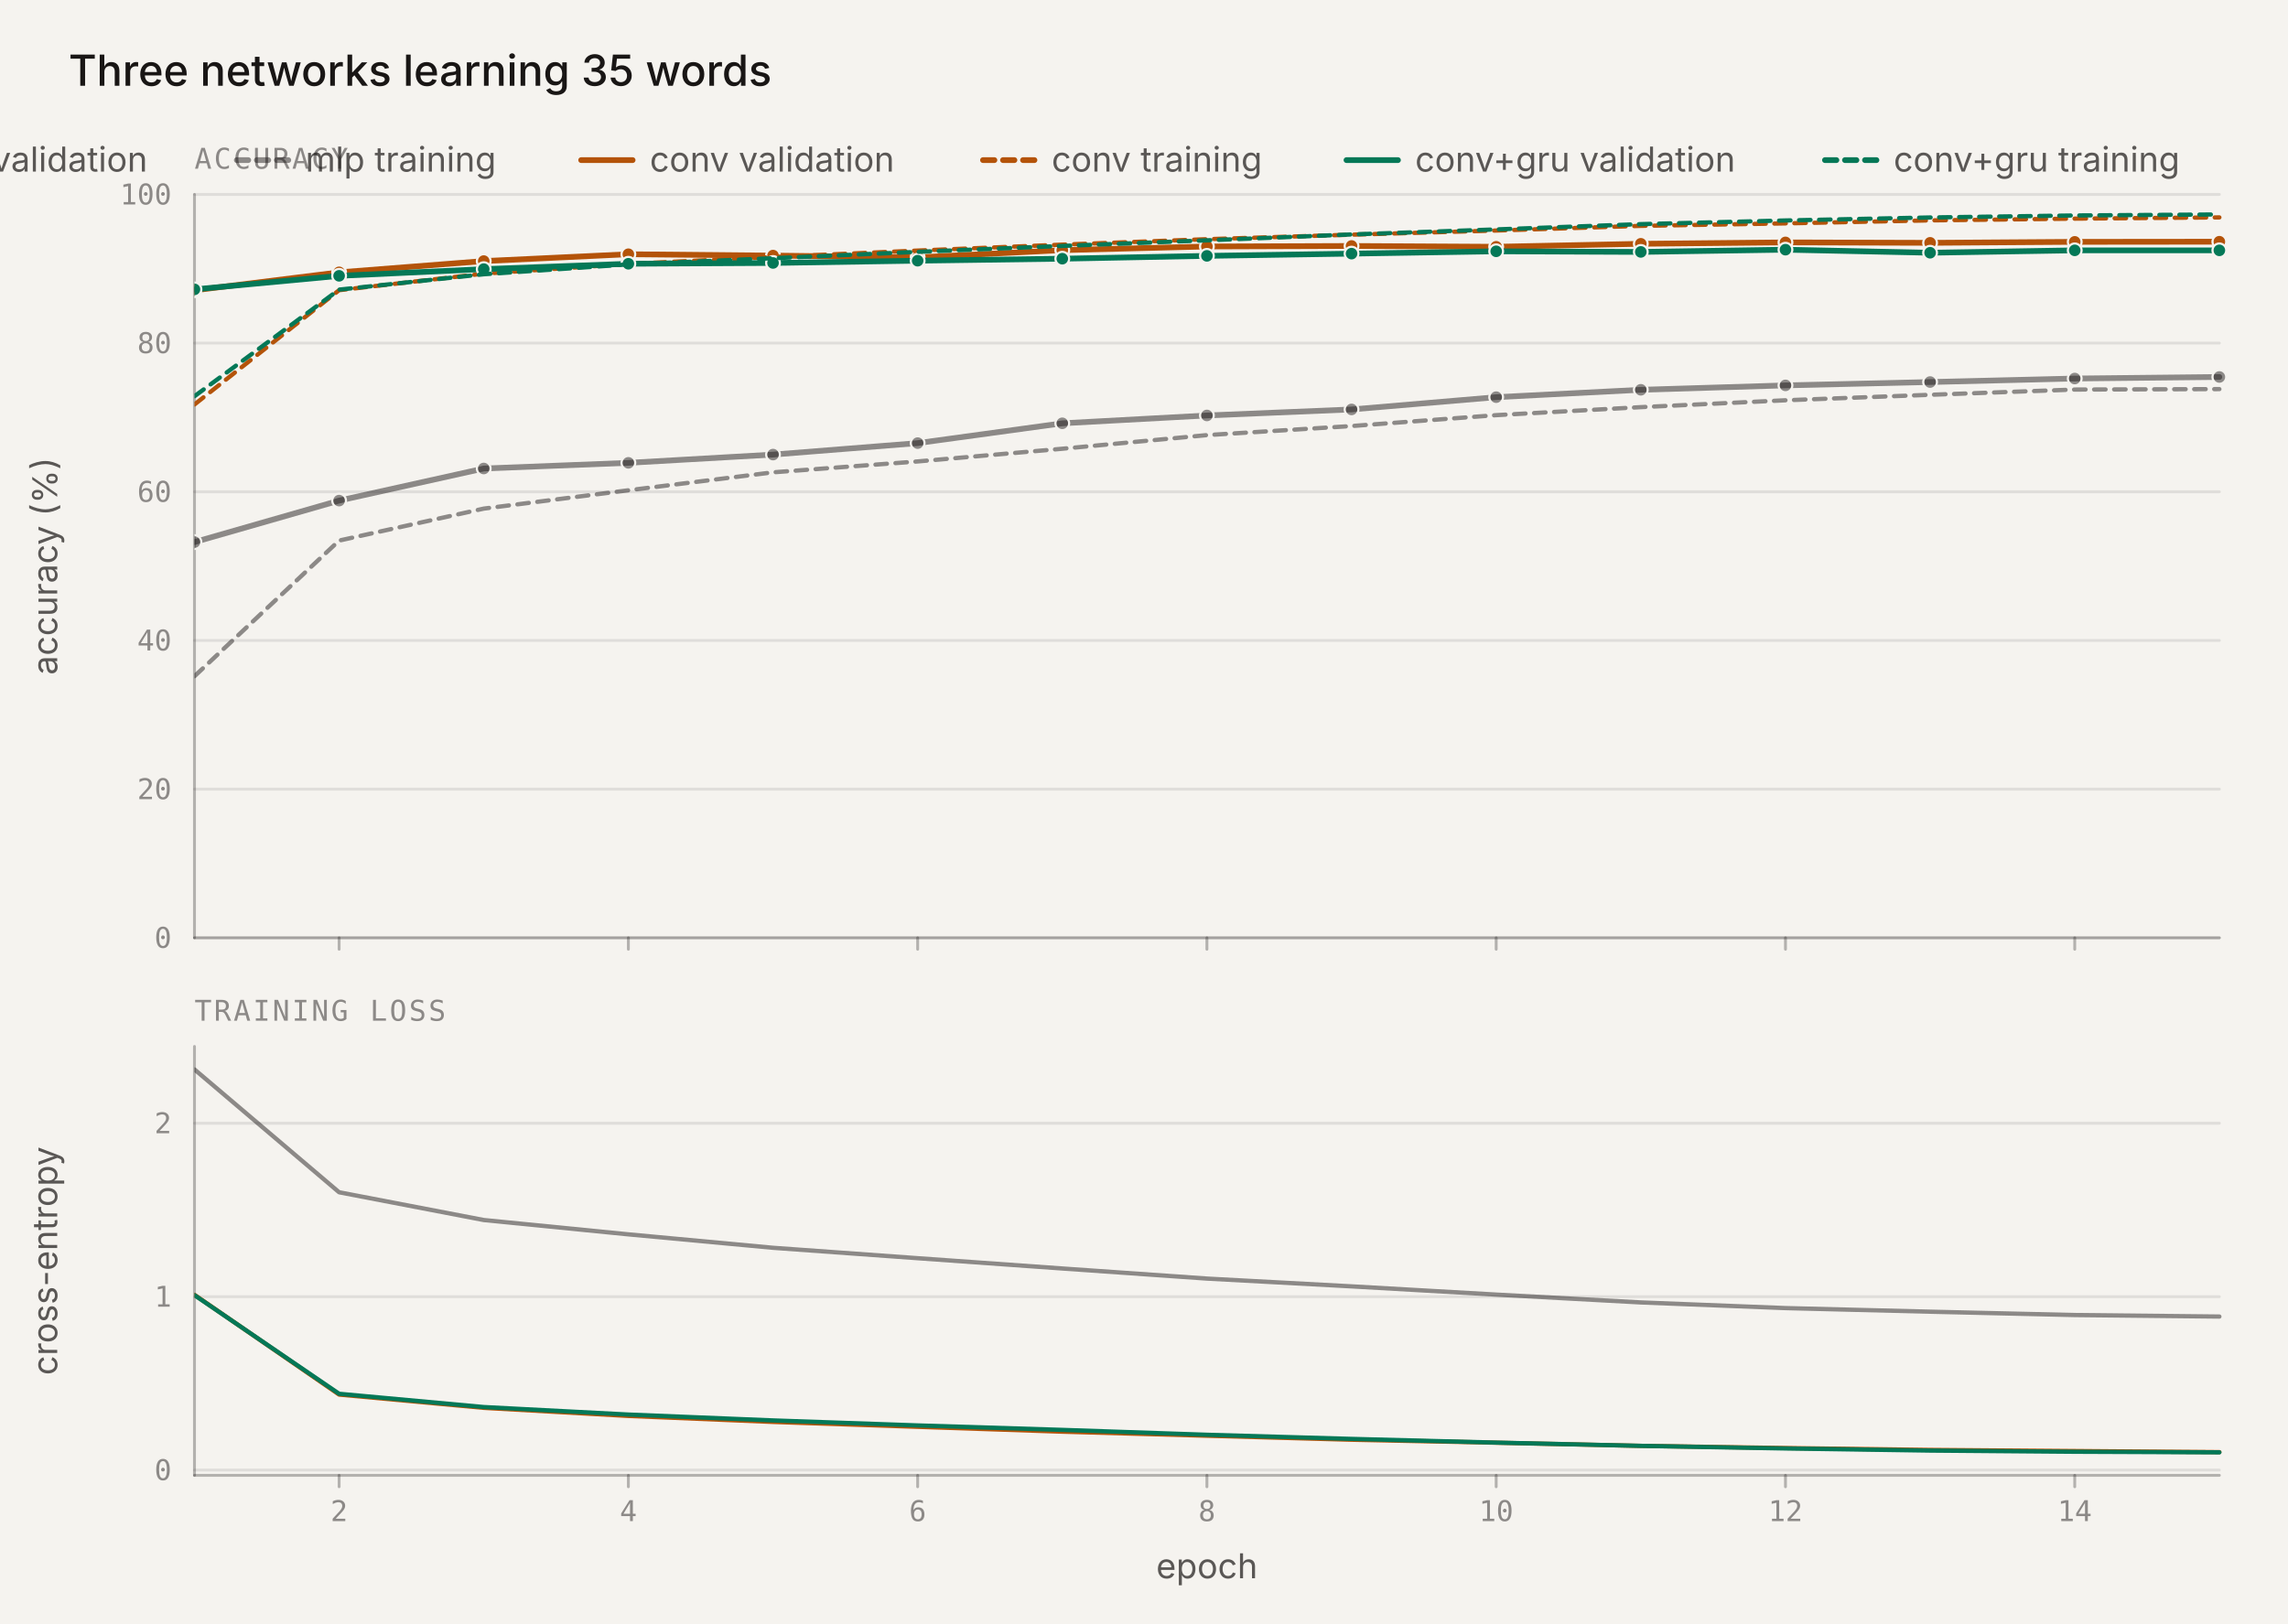
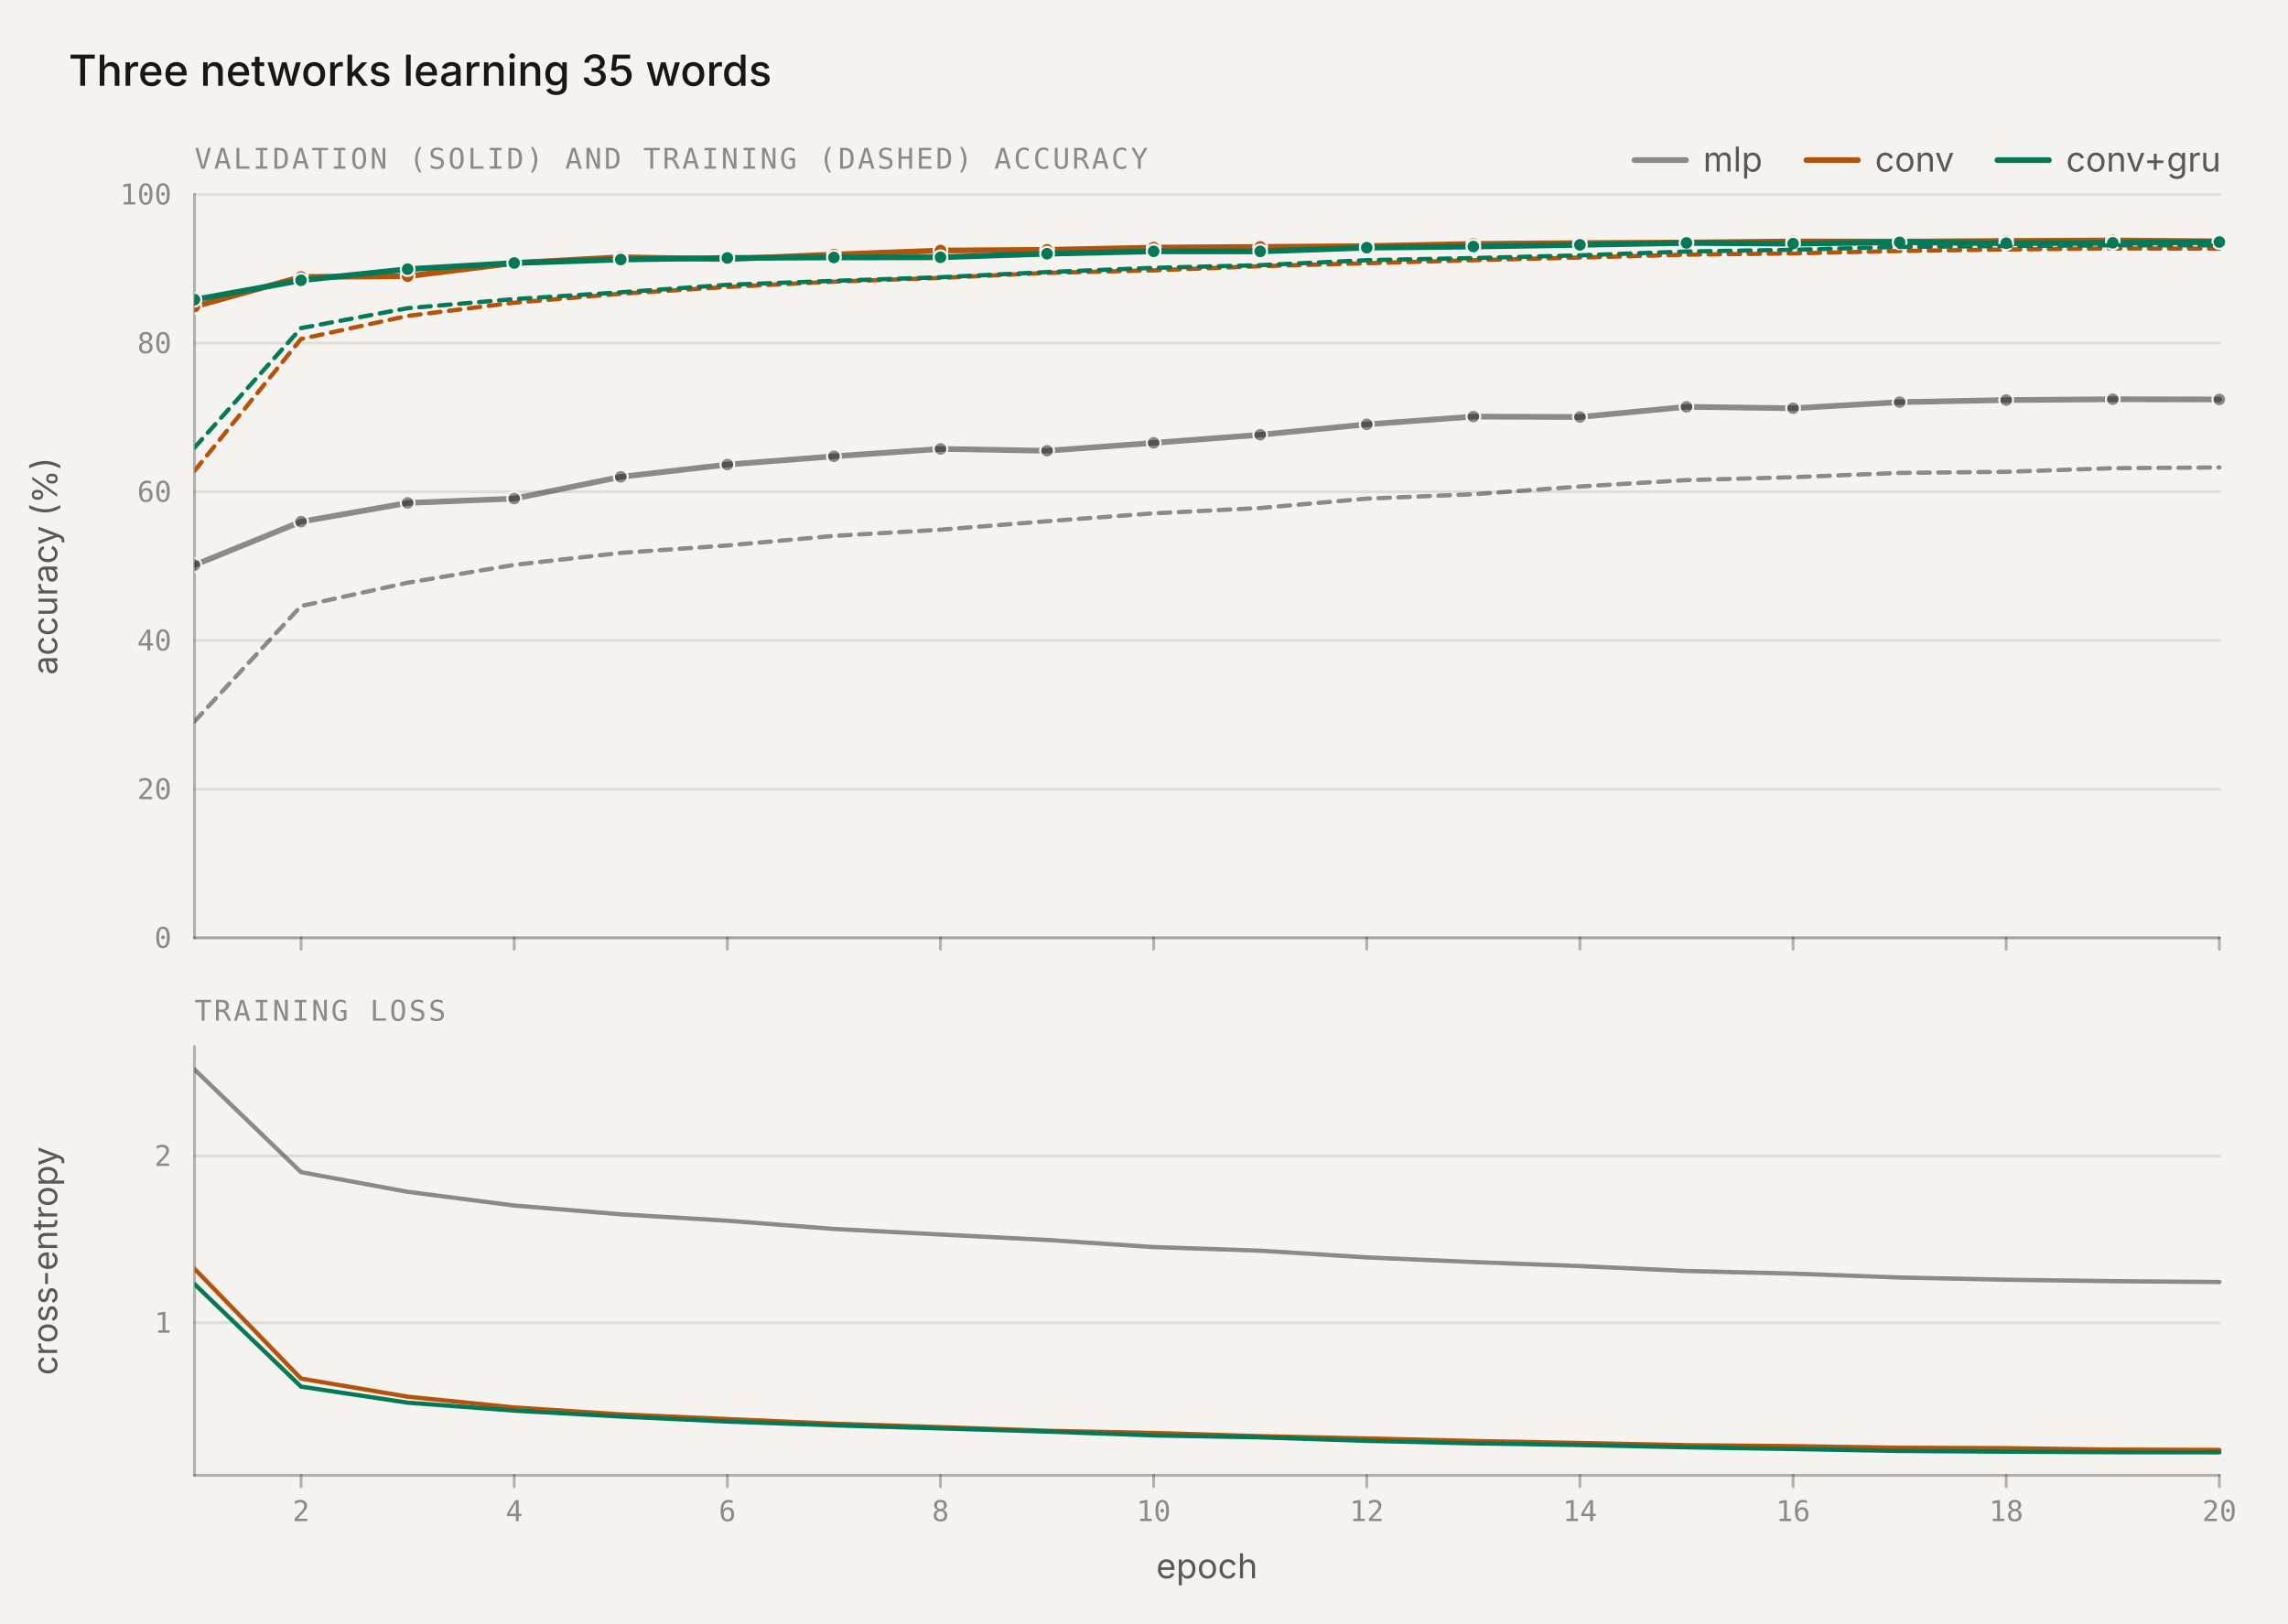
<svg xmlns="http://www.w3.org/2000/svg" width="800" height="568" viewBox="0 0 800 568" role="img">
  <rect width="100%" height="100%" fill="#F5F3EF" />
  <text x="24" y="30" font-family="Geist, Inter, system-ui, -apple-system, 'Segoe UI', sans-serif" font-size="15" font-weight="500" fill="#191615">Three networks learning 35 words</text>
-   <text x="68" y="59" font-family="'Geist Mono', ui-monospace, SFMono-Regular, Menlo, monospace" font-size="10" letter-spacing=".08em" fill="rgba(25,22,21,.48)">ACCURACY</text>
-   <text x="662.1" y="60" font-family="Geist, Inter, system-ui, -apple-system, 'Segoe UI', sans-serif" font-size="12" fill="rgba(25,22,21,.70)">conv+gru training</text>
-   <line x1="638.1" y1="56" x2="656.1" y2="56" stroke="#047857" stroke-width="2" stroke-linecap="round" stroke-dasharray="4 3" />
-   <text x="494.8" y="60" font-family="Geist, Inter, system-ui, -apple-system, 'Segoe UI', sans-serif" font-size="12" fill="rgba(25,22,21,.70)">conv+gru validation</text>
-   <line x1="470.8" y1="56" x2="488.8" y2="56" stroke="#047857" stroke-width="2" stroke-linecap="round" />
-   <text x="367.7" y="60" font-family="Geist, Inter, system-ui, -apple-system, 'Segoe UI', sans-serif" font-size="12" fill="rgba(25,22,21,.70)">conv training</text>
-   <line x1="343.7" y1="56" x2="361.7" y2="56" stroke="#B45309" stroke-width="2" stroke-linecap="round" stroke-dasharray="4 3" />
-   <text x="227.2" y="60" font-family="Geist, Inter, system-ui, -apple-system, 'Segoe UI', sans-serif" font-size="12" fill="rgba(25,22,21,.70)">conv validation</text>
-   <line x1="203.2" y1="56" x2="221.2" y2="56" stroke="#B45309" stroke-width="2" stroke-linecap="round" />
-   <text x="106.8" y="60" font-family="Geist, Inter, system-ui, -apple-system, 'Segoe UI', sans-serif" font-size="12" fill="rgba(25,22,21,.70)">mlp training</text>
-   <line x1="82.8" y1="56" x2="100.8" y2="56" stroke="rgba(25,22,21,.48)" stroke-width="2" stroke-linecap="round" stroke-dasharray="4 3" />
-   <text x="-27" y="60" font-family="Geist, Inter, system-ui, -apple-system, 'Segoe UI', sans-serif" font-size="12" fill="rgba(25,22,21,.70)">mlp validation</text>
-   <line x1="-51" y1="56" x2="-33" y2="56" stroke="rgba(25,22,21,.48)" stroke-width="2" stroke-linecap="round" />
+   <text x="68" y="59" font-family="'Geist Mono', ui-monospace, SFMono-Regular, Menlo, monospace" font-size="10" letter-spacing=".08em" fill="rgba(25,22,21,.48)">VALIDATION (SOLID) AND TRAINING (DASHED) ACCURACY</text>
+   <text x="722.4" y="60" font-family="Geist, Inter, system-ui, -apple-system, 'Segoe UI', sans-serif" font-size="12" fill="rgba(25,22,21,.70)">conv+gru</text>
+   <line x1="698.4" y1="56" x2="716.4" y2="56" stroke="#047857" stroke-width="2" stroke-linecap="round" />
+   <text x="655.6" y="60" font-family="Geist, Inter, system-ui, -apple-system, 'Segoe UI', sans-serif" font-size="12" fill="rgba(25,22,21,.70)">conv</text>
+   <line x1="631.6" y1="56" x2="649.6" y2="56" stroke="#B45309" stroke-width="2" stroke-linecap="round" />
+   <text x="595.5" y="60" font-family="Geist, Inter, system-ui, -apple-system, 'Segoe UI', sans-serif" font-size="12" fill="rgba(25,22,21,.70)">mlp</text>
+   <line x1="571.5" y1="56" x2="589.5" y2="56" stroke="rgba(25,22,21,.48)" stroke-width="2" stroke-linecap="round" />
  <line x1="68" y1="328" x2="776" y2="328" stroke="rgba(25,22,21,.10)" stroke-width="1" stroke-linecap="round" />
  <text x="60" y="331.5" font-family="'Geist Mono', ui-monospace, SFMono-Regular, Menlo, monospace" font-size="10" text-anchor="end" fill="rgba(25,22,21,.48)">0</text>
  <line x1="68" y1="276" x2="776" y2="276" stroke="rgba(25,22,21,.10)" stroke-width="1" stroke-linecap="round" />
  <text x="60" y="279.5" font-family="'Geist Mono', ui-monospace, SFMono-Regular, Menlo, monospace" font-size="10" text-anchor="end" fill="rgba(25,22,21,.48)">20</text>
  <line x1="68" y1="224" x2="776" y2="224" stroke="rgba(25,22,21,.10)" stroke-width="1" stroke-linecap="round" />
  <text x="60" y="227.5" font-family="'Geist Mono', ui-monospace, SFMono-Regular, Menlo, monospace" font-size="10" text-anchor="end" fill="rgba(25,22,21,.48)">40</text>
  <line x1="68" y1="172" x2="776" y2="172" stroke="rgba(25,22,21,.10)" stroke-width="1" stroke-linecap="round" />
  <text x="60" y="175.5" font-family="'Geist Mono', ui-monospace, SFMono-Regular, Menlo, monospace" font-size="10" text-anchor="end" fill="rgba(25,22,21,.48)">60</text>
  <line x1="68" y1="120" x2="776" y2="120" stroke="rgba(25,22,21,.10)" stroke-width="1" stroke-linecap="round" />
  <text x="60" y="123.5" font-family="'Geist Mono', ui-monospace, SFMono-Regular, Menlo, monospace" font-size="10" text-anchor="end" fill="rgba(25,22,21,.48)">80</text>
  <line x1="68" y1="68" x2="776" y2="68" stroke="rgba(25,22,21,.10)" stroke-width="1" stroke-linecap="round" />
  <text x="60" y="71.5" font-family="'Geist Mono', ui-monospace, SFMono-Regular, Menlo, monospace" font-size="10" text-anchor="end" fill="rgba(25,22,21,.48)">100</text>
  <line x1="68" y1="68" x2="68" y2="328" stroke="rgba(25,22,21,.30)" stroke-width="1" stroke-linecap="round" />
  <line x1="68" y1="328" x2="776" y2="328" stroke="rgba(25,22,21,.30)" stroke-width="1" stroke-linecap="round" />
-   <line x1="118.57" y1="328" x2="118.57" y2="332" stroke="rgba(25,22,21,.30)" stroke-width="1" stroke-linecap="round" />
-   <line x1="219.71" y1="328" x2="219.71" y2="332" stroke="rgba(25,22,21,.30)" stroke-width="1" stroke-linecap="round" />
-   <line x1="320.86" y1="328" x2="320.86" y2="332" stroke="rgba(25,22,21,.30)" stroke-width="1" stroke-linecap="round" />
-   <line x1="422" y1="328" x2="422" y2="332" stroke="rgba(25,22,21,.30)" stroke-width="1" stroke-linecap="round" />
-   <line x1="523.14" y1="328" x2="523.14" y2="332" stroke="rgba(25,22,21,.30)" stroke-width="1" stroke-linecap="round" />
-   <line x1="624.29" y1="328" x2="624.29" y2="332" stroke="rgba(25,22,21,.30)" stroke-width="1" stroke-linecap="round" />
-   <line x1="725.43" y1="328" x2="725.43" y2="332" stroke="rgba(25,22,21,.30)" stroke-width="1" stroke-linecap="round" />
+   <line x1="105.26" y1="328" x2="105.26" y2="332" stroke="rgba(25,22,21,.30)" stroke-width="1" stroke-linecap="round" />
+   <line x1="179.79" y1="328" x2="179.79" y2="332" stroke="rgba(25,22,21,.30)" stroke-width="1" stroke-linecap="round" />
+   <line x1="254.32" y1="328" x2="254.32" y2="332" stroke="rgba(25,22,21,.30)" stroke-width="1" stroke-linecap="round" />
+   <line x1="328.84" y1="328" x2="328.84" y2="332" stroke="rgba(25,22,21,.30)" stroke-width="1" stroke-linecap="round" />
+   <line x1="403.37" y1="328" x2="403.37" y2="332" stroke="rgba(25,22,21,.30)" stroke-width="1" stroke-linecap="round" />
+   <line x1="477.89" y1="328" x2="477.89" y2="332" stroke="rgba(25,22,21,.30)" stroke-width="1" stroke-linecap="round" />
+   <line x1="552.42" y1="328" x2="552.42" y2="332" stroke="rgba(25,22,21,.30)" stroke-width="1" stroke-linecap="round" />
+   <line x1="626.95" y1="328" x2="626.95" y2="332" stroke="rgba(25,22,21,.30)" stroke-width="1" stroke-linecap="round" />
+   <line x1="701.47" y1="328" x2="701.47" y2="332" stroke="rgba(25,22,21,.30)" stroke-width="1" stroke-linecap="round" />
+   <line x1="776" y1="328" x2="776" y2="332" stroke="rgba(25,22,21,.30)" stroke-width="1" stroke-linecap="round" />
  <text x="20" y="198" font-family="Geist, Inter, system-ui, -apple-system, 'Segoe UI', sans-serif" font-size="12" text-anchor="middle" fill="rgba(25,22,21,.70)" transform="rotate(-90 20 198)">accuracy (%)</text>
  <clipPath id="clip0">
    <rect x="68" y="65" width="711" height="266" />
  </clipPath>
  <g clip-path="url(#clip0)">
-     <polyline points="68,189.6 118.57,175.09 169.14,163.86 219.71,161.88 270.29,158.99 320.86,154.98 371.43,148.05 422,145.31 472.57,143.2 523.14,138.91 573.71,136.33 624.29,134.79 674.86,133.62 725.43,132.39 776,131.85" fill="none" stroke="rgba(25,22,21,.48)" stroke-width="2" stroke-linecap="round" stroke-linejoin="round" />
-     <circle cx="68" cy="189.6" r="2.4" fill="rgba(25,22,21,.48)" stroke="#F5F3EF" stroke-width="0.75" />
-     <circle cx="118.57" cy="175.09" r="2.4" fill="rgba(25,22,21,.48)" stroke="#F5F3EF" stroke-width="0.75" />
-     <circle cx="169.14" cy="163.86" r="2.4" fill="rgba(25,22,21,.48)" stroke="#F5F3EF" stroke-width="0.75" />
-     <circle cx="219.71" cy="161.88" r="2.4" fill="rgba(25,22,21,.48)" stroke="#F5F3EF" stroke-width="0.75" />
-     <circle cx="270.29" cy="158.99" r="2.4" fill="rgba(25,22,21,.48)" stroke="#F5F3EF" stroke-width="0.75" />
-     <circle cx="320.86" cy="154.98" r="2.4" fill="rgba(25,22,21,.48)" stroke="#F5F3EF" stroke-width="0.75" />
-     <circle cx="371.43" cy="148.05" r="2.4" fill="rgba(25,22,21,.48)" stroke="#F5F3EF" stroke-width="0.75" />
-     <circle cx="422" cy="145.31" r="2.4" fill="rgba(25,22,21,.48)" stroke="#F5F3EF" stroke-width="0.75" />
-     <circle cx="472.57" cy="143.2" r="2.4" fill="rgba(25,22,21,.48)" stroke="#F5F3EF" stroke-width="0.75" />
-     <circle cx="523.14" cy="138.91" r="2.4" fill="rgba(25,22,21,.48)" stroke="#F5F3EF" stroke-width="0.75" />
-     <circle cx="573.71" cy="136.33" r="2.4" fill="rgba(25,22,21,.48)" stroke="#F5F3EF" stroke-width="0.75" />
-     <circle cx="624.29" cy="134.79" r="2.4" fill="rgba(25,22,21,.48)" stroke="#F5F3EF" stroke-width="0.75" />
-     <circle cx="674.86" cy="133.62" r="2.4" fill="rgba(25,22,21,.48)" stroke="#F5F3EF" stroke-width="0.75" />
-     <circle cx="725.43" cy="132.39" r="2.4" fill="rgba(25,22,21,.48)" stroke="#F5F3EF" stroke-width="0.75" />
-     <circle cx="776" cy="131.85" r="2.4" fill="rgba(25,22,21,.48)" stroke="#F5F3EF" stroke-width="0.75" />
-     <polyline points="68,236.51 118.57,189.07 169.14,177.89 219.71,171.48 270.29,165.2 320.86,161.39 371.43,156.95 422,152.18 472.57,149.01 523.14,145.2 573.71,142.4 624.29,140 674.86,138.08 725.43,136.25 776,136.09" fill="none" stroke="rgba(25,22,21,.48)" stroke-width="1.5" stroke-linecap="round" stroke-linejoin="round" stroke-dasharray="4 3" />
-     <polyline points="68,101.53 118.57,95.25 169.14,91.31 219.71,88.92 270.29,89.39 320.86,90.01 371.43,87.49 422,86.21 472.57,86.03 523.14,86.31 573.71,85.27 624.29,84.78 674.86,84.93 725.43,84.59 776,84.54" fill="none" stroke="#B45309" stroke-width="2" stroke-linecap="round" stroke-linejoin="round" />
-     <circle cx="68" cy="101.53" r="2.4" fill="#B45309" stroke="#F5F3EF" stroke-width="0.75" />
-     <circle cx="118.57" cy="95.25" r="2.4" fill="#B45309" stroke="#F5F3EF" stroke-width="0.75" />
-     <circle cx="169.14" cy="91.31" r="2.4" fill="#B45309" stroke="#F5F3EF" stroke-width="0.75" />
-     <circle cx="219.71" cy="88.92" r="2.4" fill="#B45309" stroke="#F5F3EF" stroke-width="0.75" />
-     <circle cx="270.29" cy="89.39" r="2.4" fill="#B45309" stroke="#F5F3EF" stroke-width="0.75" />
-     <circle cx="320.86" cy="90.01" r="2.4" fill="#B45309" stroke="#F5F3EF" stroke-width="0.75" />
-     <circle cx="371.43" cy="87.49" r="2.4" fill="#B45309" stroke="#F5F3EF" stroke-width="0.75" />
-     <circle cx="422" cy="86.21" r="2.4" fill="#B45309" stroke="#F5F3EF" stroke-width="0.75" />
-     <circle cx="472.57" cy="86.03" r="2.4" fill="#B45309" stroke="#F5F3EF" stroke-width="0.75" />
-     <circle cx="523.14" cy="86.31" r="2.4" fill="#B45309" stroke="#F5F3EF" stroke-width="0.75" />
-     <circle cx="573.71" cy="85.27" r="2.4" fill="#B45309" stroke="#F5F3EF" stroke-width="0.75" />
-     <circle cx="624.29" cy="84.78" r="2.4" fill="#B45309" stroke="#F5F3EF" stroke-width="0.75" />
-     <circle cx="674.86" cy="84.93" r="2.4" fill="#B45309" stroke="#F5F3EF" stroke-width="0.75" />
-     <circle cx="725.43" cy="84.59" r="2.4" fill="#B45309" stroke="#F5F3EF" stroke-width="0.75" />
-     <circle cx="776" cy="84.54" r="2.4" fill="#B45309" stroke="#F5F3EF" stroke-width="0.75" />
-     <polyline points="68,141.47 118.57,101.49 169.14,95.71 219.71,92.29 270.29,89.88 320.86,87.64 371.43,85.56 422,83.66 472.57,82.08 523.14,80.63 573.71,79 624.29,78.13 674.86,77.08 725.43,76.47 776,76.04" fill="none" stroke="#B45309" stroke-width="1.5" stroke-linecap="round" stroke-linejoin="round" stroke-dasharray="4 3" />
-     <polyline points="68,101.21 118.57,96.47 169.14,94.13 219.71,92.25 270.29,91.97 320.86,91.18 371.43,90.48 422,89.49 472.57,88.71 523.14,87.9 573.71,88.11 624.29,87.33 674.86,88.4 725.43,87.56 776,87.56" fill="none" stroke="#047857" stroke-width="2" stroke-linecap="round" stroke-linejoin="round" />
-     <circle cx="68" cy="101.21" r="2.4" fill="#047857" stroke="#F5F3EF" stroke-width="0.75" />
-     <circle cx="118.57" cy="96.47" r="2.4" fill="#047857" stroke="#F5F3EF" stroke-width="0.75" />
-     <circle cx="169.14" cy="94.13" r="2.4" fill="#047857" stroke="#F5F3EF" stroke-width="0.75" />
-     <circle cx="219.71" cy="92.25" r="2.4" fill="#047857" stroke="#F5F3EF" stroke-width="0.75" />
-     <circle cx="270.29" cy="91.97" r="2.4" fill="#047857" stroke="#F5F3EF" stroke-width="0.75" />
-     <circle cx="320.86" cy="91.18" r="2.4" fill="#047857" stroke="#F5F3EF" stroke-width="0.75" />
-     <circle cx="371.43" cy="90.48" r="2.4" fill="#047857" stroke="#F5F3EF" stroke-width="0.75" />
-     <circle cx="422" cy="89.49" r="2.4" fill="#047857" stroke="#F5F3EF" stroke-width="0.75" />
-     <circle cx="472.57" cy="88.71" r="2.4" fill="#047857" stroke="#F5F3EF" stroke-width="0.75" />
-     <circle cx="523.14" cy="87.9" r="2.4" fill="#047857" stroke="#F5F3EF" stroke-width="0.75" />
-     <circle cx="573.71" cy="88.11" r="2.4" fill="#047857" stroke="#F5F3EF" stroke-width="0.75" />
-     <circle cx="624.29" cy="87.33" r="2.4" fill="#047857" stroke="#F5F3EF" stroke-width="0.75" />
-     <circle cx="674.86" cy="88.4" r="2.4" fill="#047857" stroke="#F5F3EF" stroke-width="0.75" />
-     <circle cx="725.43" cy="87.56" r="2.4" fill="#047857" stroke="#F5F3EF" stroke-width="0.75" />
-     <circle cx="776" cy="87.56" r="2.4" fill="#047857" stroke="#F5F3EF" stroke-width="0.75" />
-     <polyline points="68,138.58 118.57,101.3 169.14,95.92 219.71,92.47 270.29,90.31 320.86,88.09 371.43,86.02 422,84.06 472.57,82 523.14,80.24 573.71,78.39 624.29,77.11 674.86,76.06 725.43,75.36 776,75.01" fill="none" stroke="#047857" stroke-width="1.5" stroke-linecap="round" stroke-linejoin="round" stroke-dasharray="4 3" />
+     <polyline points="68,197.65 105.26,182.46 142.53,175.9 179.79,174.39 217.05,166.78 254.32,162.48 291.58,159.59 328.84,157.01 366.11,157.66 403.37,154.9 440.63,152.06 477.89,148.41 515.16,145.71 552.42,145.84 589.68,142.29 626.95,142.79 664.21,140.65 701.47,139.92 738.74,139.64 776,139.71" fill="none" stroke="rgba(25,22,21,.48)" stroke-width="2" stroke-linecap="round" stroke-linejoin="round" />
+     <circle cx="68" cy="197.65" r="2.4" fill="rgba(25,22,21,.48)" stroke="#F5F3EF" stroke-width="0.75" />
+     <circle cx="105.26" cy="182.46" r="2.4" fill="rgba(25,22,21,.48)" stroke="#F5F3EF" stroke-width="0.75" />
+     <circle cx="142.53" cy="175.9" r="2.4" fill="rgba(25,22,21,.48)" stroke="#F5F3EF" stroke-width="0.75" />
+     <circle cx="179.79" cy="174.39" r="2.4" fill="rgba(25,22,21,.48)" stroke="#F5F3EF" stroke-width="0.75" />
+     <circle cx="217.05" cy="166.78" r="2.4" fill="rgba(25,22,21,.48)" stroke="#F5F3EF" stroke-width="0.75" />
+     <circle cx="254.32" cy="162.48" r="2.4" fill="rgba(25,22,21,.48)" stroke="#F5F3EF" stroke-width="0.75" />
+     <circle cx="291.58" cy="159.59" r="2.4" fill="rgba(25,22,21,.48)" stroke="#F5F3EF" stroke-width="0.75" />
+     <circle cx="328.84" cy="157.01" r="2.4" fill="rgba(25,22,21,.48)" stroke="#F5F3EF" stroke-width="0.75" />
+     <circle cx="366.11" cy="157.66" r="2.4" fill="rgba(25,22,21,.48)" stroke="#F5F3EF" stroke-width="0.75" />
+     <circle cx="403.37" cy="154.9" r="2.4" fill="rgba(25,22,21,.48)" stroke="#F5F3EF" stroke-width="0.75" />
+     <circle cx="440.63" cy="152.06" r="2.4" fill="rgba(25,22,21,.48)" stroke="#F5F3EF" stroke-width="0.75" />
+     <circle cx="477.89" cy="148.41" r="2.4" fill="rgba(25,22,21,.48)" stroke="#F5F3EF" stroke-width="0.75" />
+     <circle cx="515.16" cy="145.71" r="2.4" fill="rgba(25,22,21,.48)" stroke="#F5F3EF" stroke-width="0.75" />
+     <circle cx="552.42" cy="145.84" r="2.4" fill="rgba(25,22,21,.48)" stroke="#F5F3EF" stroke-width="0.75" />
+     <circle cx="589.68" cy="142.29" r="2.4" fill="rgba(25,22,21,.48)" stroke="#F5F3EF" stroke-width="0.75" />
+     <circle cx="626.95" cy="142.79" r="2.4" fill="rgba(25,22,21,.48)" stroke="#F5F3EF" stroke-width="0.75" />
+     <circle cx="664.21" cy="140.65" r="2.4" fill="rgba(25,22,21,.48)" stroke="#F5F3EF" stroke-width="0.75" />
+     <circle cx="701.47" cy="139.92" r="2.4" fill="rgba(25,22,21,.48)" stroke="#F5F3EF" stroke-width="0.75" />
+     <circle cx="738.74" cy="139.64" r="2.4" fill="rgba(25,22,21,.48)" stroke="#F5F3EF" stroke-width="0.75" />
+     <circle cx="776" cy="139.71" r="2.4" fill="rgba(25,22,21,.48)" stroke="#F5F3EF" stroke-width="0.75" />
+     <polyline points="68,252.33 105.26,211.97 142.53,203.81 179.79,197.57 217.05,193.38 254.32,190.77 291.58,187.43 328.84,185.27 366.11,182.3 403.37,179.54 440.63,177.68 477.89,174.4 515.16,172.87 552.42,170.16 589.68,167.92 626.95,166.91 664.21,165.4 701.47,165.02 738.74,163.75 776,163.49" fill="none" stroke="rgba(25,22,21,.48)" stroke-width="1.5" stroke-linecap="round" stroke-linejoin="round" stroke-dasharray="4 3" />
+     <polyline points="68,107.23 105.26,96.86 142.53,96.63 179.79,91.99 217.05,89.96 254.32,90.64 291.58,89.02 328.84,87.62 366.11,87.38 403.37,86.6 440.63,86.36 477.89,86.08 515.16,85.32 552.42,85.01 589.68,84.83 626.95,84.44 664.21,84.49 701.47,84.28 738.74,84.1 776,84.41" fill="none" stroke="#B45309" stroke-width="2" stroke-linecap="round" stroke-linejoin="round" />
+     <circle cx="68" cy="107.23" r="2.4" fill="#B45309" stroke="#F5F3EF" stroke-width="0.75" />
+     <circle cx="105.26" cy="96.86" r="2.4" fill="#B45309" stroke="#F5F3EF" stroke-width="0.75" />
+     <circle cx="142.53" cy="96.63" r="2.4" fill="#B45309" stroke="#F5F3EF" stroke-width="0.75" />
+     <circle cx="179.79" cy="91.99" r="2.4" fill="#B45309" stroke="#F5F3EF" stroke-width="0.75" />
+     <circle cx="217.05" cy="89.96" r="2.4" fill="#B45309" stroke="#F5F3EF" stroke-width="0.75" />
+     <circle cx="254.32" cy="90.64" r="2.4" fill="#B45309" stroke="#F5F3EF" stroke-width="0.75" />
+     <circle cx="291.58" cy="89.02" r="2.4" fill="#B45309" stroke="#F5F3EF" stroke-width="0.75" />
+     <circle cx="328.84" cy="87.62" r="2.4" fill="#B45309" stroke="#F5F3EF" stroke-width="0.75" />
+     <circle cx="366.11" cy="87.38" r="2.4" fill="#B45309" stroke="#F5F3EF" stroke-width="0.75" />
+     <circle cx="403.37" cy="86.6" r="2.4" fill="#B45309" stroke="#F5F3EF" stroke-width="0.75" />
+     <circle cx="440.63" cy="86.36" r="2.4" fill="#B45309" stroke="#F5F3EF" stroke-width="0.75" />
+     <circle cx="477.89" cy="86.08" r="2.4" fill="#B45309" stroke="#F5F3EF" stroke-width="0.75" />
+     <circle cx="515.16" cy="85.32" r="2.4" fill="#B45309" stroke="#F5F3EF" stroke-width="0.75" />
+     <circle cx="552.42" cy="85.01" r="2.4" fill="#B45309" stroke="#F5F3EF" stroke-width="0.75" />
+     <circle cx="589.68" cy="84.83" r="2.4" fill="#B45309" stroke="#F5F3EF" stroke-width="0.75" />
+     <circle cx="626.95" cy="84.44" r="2.4" fill="#B45309" stroke="#F5F3EF" stroke-width="0.75" />
+     <circle cx="664.21" cy="84.49" r="2.4" fill="#B45309" stroke="#F5F3EF" stroke-width="0.75" />
+     <circle cx="701.47" cy="84.28" r="2.4" fill="#B45309" stroke="#F5F3EF" stroke-width="0.75" />
+     <circle cx="738.74" cy="84.1" r="2.4" fill="#B45309" stroke="#F5F3EF" stroke-width="0.75" />
+     <circle cx="776" cy="84.41" r="2.4" fill="#B45309" stroke="#F5F3EF" stroke-width="0.75" />
+     <polyline points="68,164.7 105.26,118.57 142.53,110.5 179.79,105.87 217.05,102.75 254.32,100.37 291.58,98.51 328.84,97.19 366.11,95.44 403.37,94.56 440.63,93.1 477.89,92.07 515.16,91.01 552.42,90.08 589.68,89.07 626.95,88.63 664.21,87.78 701.47,87.26 738.74,86.9 776,86.97" fill="none" stroke="#B45309" stroke-width="1.5" stroke-linecap="round" stroke-linejoin="round" stroke-dasharray="4 3" />
+     <polyline points="68,104.81 105.26,98.04 142.53,94.13 179.79,91.99 217.05,90.77 254.32,90.22 291.58,90.04 328.84,89.99 366.11,88.74 403.37,87.9 440.63,87.93 477.89,86.63 515.16,86.23 552.42,85.64 589.68,84.96 626.95,85.22 664.21,84.75 701.47,85.06 738.74,84.93 776,84.65" fill="none" stroke="#047857" stroke-width="2" stroke-linecap="round" stroke-linejoin="round" />
+     <circle cx="68" cy="104.81" r="2.4" fill="#047857" stroke="#F5F3EF" stroke-width="0.75" />
+     <circle cx="105.26" cy="98.04" r="2.4" fill="#047857" stroke="#F5F3EF" stroke-width="0.75" />
+     <circle cx="142.53" cy="94.13" r="2.4" fill="#047857" stroke="#F5F3EF" stroke-width="0.75" />
+     <circle cx="179.79" cy="91.99" r="2.4" fill="#047857" stroke="#F5F3EF" stroke-width="0.75" />
+     <circle cx="217.05" cy="90.77" r="2.4" fill="#047857" stroke="#F5F3EF" stroke-width="0.75" />
+     <circle cx="254.32" cy="90.22" r="2.4" fill="#047857" stroke="#F5F3EF" stroke-width="0.75" />
+     <circle cx="291.58" cy="90.04" r="2.4" fill="#047857" stroke="#F5F3EF" stroke-width="0.75" />
+     <circle cx="328.84" cy="89.99" r="2.4" fill="#047857" stroke="#F5F3EF" stroke-width="0.75" />
+     <circle cx="366.11" cy="88.74" r="2.4" fill="#047857" stroke="#F5F3EF" stroke-width="0.75" />
+     <circle cx="403.37" cy="87.9" r="2.4" fill="#047857" stroke="#F5F3EF" stroke-width="0.75" />
+     <circle cx="440.63" cy="87.93" r="2.4" fill="#047857" stroke="#F5F3EF" stroke-width="0.75" />
+     <circle cx="477.89" cy="86.63" r="2.4" fill="#047857" stroke="#F5F3EF" stroke-width="0.75" />
+     <circle cx="515.16" cy="86.23" r="2.4" fill="#047857" stroke="#F5F3EF" stroke-width="0.75" />
+     <circle cx="552.42" cy="85.64" r="2.4" fill="#047857" stroke="#F5F3EF" stroke-width="0.75" />
+     <circle cx="589.68" cy="84.96" r="2.4" fill="#047857" stroke="#F5F3EF" stroke-width="0.75" />
+     <circle cx="626.95" cy="85.22" r="2.4" fill="#047857" stroke="#F5F3EF" stroke-width="0.75" />
+     <circle cx="664.21" cy="84.75" r="2.4" fill="#047857" stroke="#F5F3EF" stroke-width="0.75" />
+     <circle cx="701.47" cy="85.06" r="2.4" fill="#047857" stroke="#F5F3EF" stroke-width="0.75" />
+     <circle cx="738.74" cy="84.93" r="2.4" fill="#047857" stroke="#F5F3EF" stroke-width="0.75" />
+     <circle cx="776" cy="84.65" r="2.4" fill="#047857" stroke="#F5F3EF" stroke-width="0.75" />
+     <polyline points="68,156.57 105.26,114.76 142.53,107.79 179.79,104.61 217.05,102.24 254.32,99.61 291.58,98.23 328.84,96.97 366.11,95.16 403.37,93.68 440.63,92.74 477.89,91 515.16,90.26 552.42,89.31 589.68,87.97 626.95,87.37 664.21,86.37 701.47,86.05 738.74,85.81 776,85.8" fill="none" stroke="#047857" stroke-width="1.5" stroke-linecap="round" stroke-linejoin="round" stroke-dasharray="4 3" />
  </g>
  <text x="68" y="357" font-family="'Geist Mono', ui-monospace, SFMono-Regular, Menlo, monospace" font-size="10" letter-spacing=".08em" fill="rgba(25,22,21,.48)">TRAINING LOSS</text>
-   <line x1="68" y1="514.17" x2="776" y2="514.17" stroke="rgba(25,22,21,.10)" stroke-width="1" stroke-linecap="round" />
-   <text x="60" y="517.67" font-family="'Geist Mono', ui-monospace, SFMono-Regular, Menlo, monospace" font-size="10" text-anchor="end" fill="rgba(25,22,21,.48)">0</text>
-   <line x1="68" y1="453.52" x2="776" y2="453.52" stroke="rgba(25,22,21,.10)" stroke-width="1" stroke-linecap="round" />
-   <text x="60" y="457.02" font-family="'Geist Mono', ui-monospace, SFMono-Regular, Menlo, monospace" font-size="10" text-anchor="end" fill="rgba(25,22,21,.48)">1</text>
-   <line x1="68" y1="392.86" x2="776" y2="392.86" stroke="rgba(25,22,21,.10)" stroke-width="1" stroke-linecap="round" />
-   <text x="60" y="396.36" font-family="'Geist Mono', ui-monospace, SFMono-Regular, Menlo, monospace" font-size="10" text-anchor="end" fill="rgba(25,22,21,.48)">2</text>
+   <line x1="68" y1="462.63" x2="776" y2="462.63" stroke="rgba(25,22,21,.10)" stroke-width="1" stroke-linecap="round" />
+   <text x="60" y="466.13" font-family="'Geist Mono', ui-monospace, SFMono-Regular, Menlo, monospace" font-size="10" text-anchor="end" fill="rgba(25,22,21,.48)">1</text>
+   <line x1="68" y1="404.29" x2="776" y2="404.29" stroke="rgba(25,22,21,.10)" stroke-width="1" stroke-linecap="round" />
+   <text x="60" y="407.79" font-family="'Geist Mono', ui-monospace, SFMono-Regular, Menlo, monospace" font-size="10" text-anchor="end" fill="rgba(25,22,21,.48)">2</text>
  <line x1="68" y1="366" x2="68" y2="516" stroke="rgba(25,22,21,.30)" stroke-width="1" stroke-linecap="round" />
  <line x1="68" y1="516" x2="776" y2="516" stroke="rgba(25,22,21,.30)" stroke-width="1" stroke-linecap="round" />
-   <line x1="118.57" y1="516" x2="118.57" y2="520" stroke="rgba(25,22,21,.30)" stroke-width="1" stroke-linecap="round" />
-   <text x="118.57" y="532" font-family="'Geist Mono', ui-monospace, SFMono-Regular, Menlo, monospace" font-size="10" text-anchor="middle" fill="rgba(25,22,21,.48)">2</text>
-   <line x1="219.71" y1="516" x2="219.71" y2="520" stroke="rgba(25,22,21,.30)" stroke-width="1" stroke-linecap="round" />
-   <text x="219.71" y="532" font-family="'Geist Mono', ui-monospace, SFMono-Regular, Menlo, monospace" font-size="10" text-anchor="middle" fill="rgba(25,22,21,.48)">4</text>
-   <line x1="320.86" y1="516" x2="320.86" y2="520" stroke="rgba(25,22,21,.30)" stroke-width="1" stroke-linecap="round" />
-   <text x="320.86" y="532" font-family="'Geist Mono', ui-monospace, SFMono-Regular, Menlo, monospace" font-size="10" text-anchor="middle" fill="rgba(25,22,21,.48)">6</text>
-   <line x1="422" y1="516" x2="422" y2="520" stroke="rgba(25,22,21,.30)" stroke-width="1" stroke-linecap="round" />
-   <text x="422" y="532" font-family="'Geist Mono', ui-monospace, SFMono-Regular, Menlo, monospace" font-size="10" text-anchor="middle" fill="rgba(25,22,21,.48)">8</text>
-   <line x1="523.14" y1="516" x2="523.14" y2="520" stroke="rgba(25,22,21,.30)" stroke-width="1" stroke-linecap="round" />
-   <text x="523.14" y="532" font-family="'Geist Mono', ui-monospace, SFMono-Regular, Menlo, monospace" font-size="10" text-anchor="middle" fill="rgba(25,22,21,.48)">10</text>
-   <line x1="624.29" y1="516" x2="624.29" y2="520" stroke="rgba(25,22,21,.30)" stroke-width="1" stroke-linecap="round" />
-   <text x="624.29" y="532" font-family="'Geist Mono', ui-monospace, SFMono-Regular, Menlo, monospace" font-size="10" text-anchor="middle" fill="rgba(25,22,21,.48)">12</text>
-   <line x1="725.43" y1="516" x2="725.43" y2="520" stroke="rgba(25,22,21,.30)" stroke-width="1" stroke-linecap="round" />
-   <text x="725.43" y="532" font-family="'Geist Mono', ui-monospace, SFMono-Regular, Menlo, monospace" font-size="10" text-anchor="middle" fill="rgba(25,22,21,.48)">14</text>
+   <line x1="105.26" y1="516" x2="105.26" y2="520" stroke="rgba(25,22,21,.30)" stroke-width="1" stroke-linecap="round" />
+   <text x="105.26" y="532" font-family="'Geist Mono', ui-monospace, SFMono-Regular, Menlo, monospace" font-size="10" text-anchor="middle" fill="rgba(25,22,21,.48)">2</text>
+   <line x1="179.79" y1="516" x2="179.79" y2="520" stroke="rgba(25,22,21,.30)" stroke-width="1" stroke-linecap="round" />
+   <text x="179.79" y="532" font-family="'Geist Mono', ui-monospace, SFMono-Regular, Menlo, monospace" font-size="10" text-anchor="middle" fill="rgba(25,22,21,.48)">4</text>
+   <line x1="254.32" y1="516" x2="254.32" y2="520" stroke="rgba(25,22,21,.30)" stroke-width="1" stroke-linecap="round" />
+   <text x="254.32" y="532" font-family="'Geist Mono', ui-monospace, SFMono-Regular, Menlo, monospace" font-size="10" text-anchor="middle" fill="rgba(25,22,21,.48)">6</text>
+   <line x1="328.84" y1="516" x2="328.84" y2="520" stroke="rgba(25,22,21,.30)" stroke-width="1" stroke-linecap="round" />
+   <text x="328.84" y="532" font-family="'Geist Mono', ui-monospace, SFMono-Regular, Menlo, monospace" font-size="10" text-anchor="middle" fill="rgba(25,22,21,.48)">8</text>
+   <line x1="403.37" y1="516" x2="403.37" y2="520" stroke="rgba(25,22,21,.30)" stroke-width="1" stroke-linecap="round" />
+   <text x="403.37" y="532" font-family="'Geist Mono', ui-monospace, SFMono-Regular, Menlo, monospace" font-size="10" text-anchor="middle" fill="rgba(25,22,21,.48)">10</text>
+   <line x1="477.89" y1="516" x2="477.89" y2="520" stroke="rgba(25,22,21,.30)" stroke-width="1" stroke-linecap="round" />
+   <text x="477.89" y="532" font-family="'Geist Mono', ui-monospace, SFMono-Regular, Menlo, monospace" font-size="10" text-anchor="middle" fill="rgba(25,22,21,.48)">12</text>
+   <line x1="552.42" y1="516" x2="552.42" y2="520" stroke="rgba(25,22,21,.30)" stroke-width="1" stroke-linecap="round" />
+   <text x="552.42" y="532" font-family="'Geist Mono', ui-monospace, SFMono-Regular, Menlo, monospace" font-size="10" text-anchor="middle" fill="rgba(25,22,21,.48)">14</text>
+   <line x1="626.95" y1="516" x2="626.95" y2="520" stroke="rgba(25,22,21,.30)" stroke-width="1" stroke-linecap="round" />
+   <text x="626.95" y="532" font-family="'Geist Mono', ui-monospace, SFMono-Regular, Menlo, monospace" font-size="10" text-anchor="middle" fill="rgba(25,22,21,.48)">16</text>
+   <line x1="701.47" y1="516" x2="701.47" y2="520" stroke="rgba(25,22,21,.30)" stroke-width="1" stroke-linecap="round" />
+   <text x="701.47" y="532" font-family="'Geist Mono', ui-monospace, SFMono-Regular, Menlo, monospace" font-size="10" text-anchor="middle" fill="rgba(25,22,21,.48)">18</text>
+   <line x1="776" y1="516" x2="776" y2="520" stroke="rgba(25,22,21,.30)" stroke-width="1" stroke-linecap="round" />
+   <text x="776" y="532" font-family="'Geist Mono', ui-monospace, SFMono-Regular, Menlo, monospace" font-size="10" text-anchor="middle" fill="rgba(25,22,21,.48)">20</text>
  <text x="422" y="552" font-family="Geist, Inter, system-ui, -apple-system, 'Segoe UI', sans-serif" font-size="12" text-anchor="middle" fill="rgba(25,22,21,.70)">epoch</text>
  <text x="20" y="441" font-family="Geist, Inter, system-ui, -apple-system, 'Segoe UI', sans-serif" font-size="12" text-anchor="middle" fill="rgba(25,22,21,.70)" transform="rotate(-90 20 441)">cross-entropy</text>
  <clipPath id="clip1">
    <rect x="68" y="363" width="711" height="156" />
  </clipPath>
  <g clip-path="url(#clip1)">
-     <polyline points="68,374.04 118.57,417 169.14,426.71 219.71,431.72 270.29,436.42 320.86,440.06 371.43,443.66 422,447.19 472.57,449.91 523.14,452.79 573.71,455.53 624.29,457.51 674.86,458.77 725.43,459.94 776,460.47" fill="none" stroke="rgba(25,22,21,.48)" stroke-width="1.5" stroke-linecap="round" stroke-linejoin="round" />
-     <polyline points="68,452.87 118.57,487.76 169.14,492.4 219.71,495.23 270.29,497.32 320.86,499.03 371.43,500.73 422,502.15 472.57,503.55 523.14,504.59 573.71,505.7 624.29,506.46 674.86,507.12 725.43,507.51 776,507.89" fill="none" stroke="#B45309" stroke-width="1.5" stroke-linecap="round" stroke-linejoin="round" />
-     <polyline points="68,452.99 118.57,487.48 169.14,492.12 219.71,494.75 270.29,496.8 320.86,498.55 371.43,500.11 422,501.82 472.57,503.26 523.14,504.56 573.71,505.7 624.29,506.6 674.86,507.34 725.43,507.75 776,507.96" fill="none" stroke="#047857" stroke-width="1.5" stroke-linecap="round" stroke-linejoin="round" />
+     <polyline points="68,374.04 105.26,409.97 142.53,416.84 179.79,421.64 217.05,424.71 254.32,426.95 291.58,429.83 328.84,431.77 366.11,433.68 403.37,436.17 440.63,437.43 477.89,439.78 515.16,441.41 552.42,442.82 589.68,444.53 626.95,445.45 664.21,446.81 701.47,447.59 738.74,448.1 776,448.39" fill="none" stroke="rgba(25,22,21,.48)" stroke-width="1.5" stroke-linecap="round" stroke-linejoin="round" />
+     <polyline points="68,443.75 105.26,482.16 142.53,488.5 179.79,492.27 217.05,494.69 254.32,496.33 291.58,497.95 328.84,499.15 366.11,500.42 403.37,501.19 440.63,502.31 477.89,503.1 515.16,503.99 552.42,504.7 589.68,505.46 626.95,505.79 664.21,506.36 701.47,506.5 738.74,507.01 776,507.12" fill="none" stroke="#B45309" stroke-width="1.5" stroke-linecap="round" stroke-linejoin="round" />
+     <polyline points="68,449.1 105.26,484.98 142.53,490.59 179.79,493.37 217.05,495.43 254.32,497.19 291.58,498.51 328.84,499.58 366.11,500.7 403.37,502.04 440.63,502.71 477.89,503.94 515.16,504.81 552.42,505.4 589.68,506.19 626.95,506.8 664.21,507.47 701.47,507.73 738.74,507.91 776,507.96" fill="none" stroke="#047857" stroke-width="1.5" stroke-linecap="round" stroke-linejoin="round" />
  </g>
</svg>
